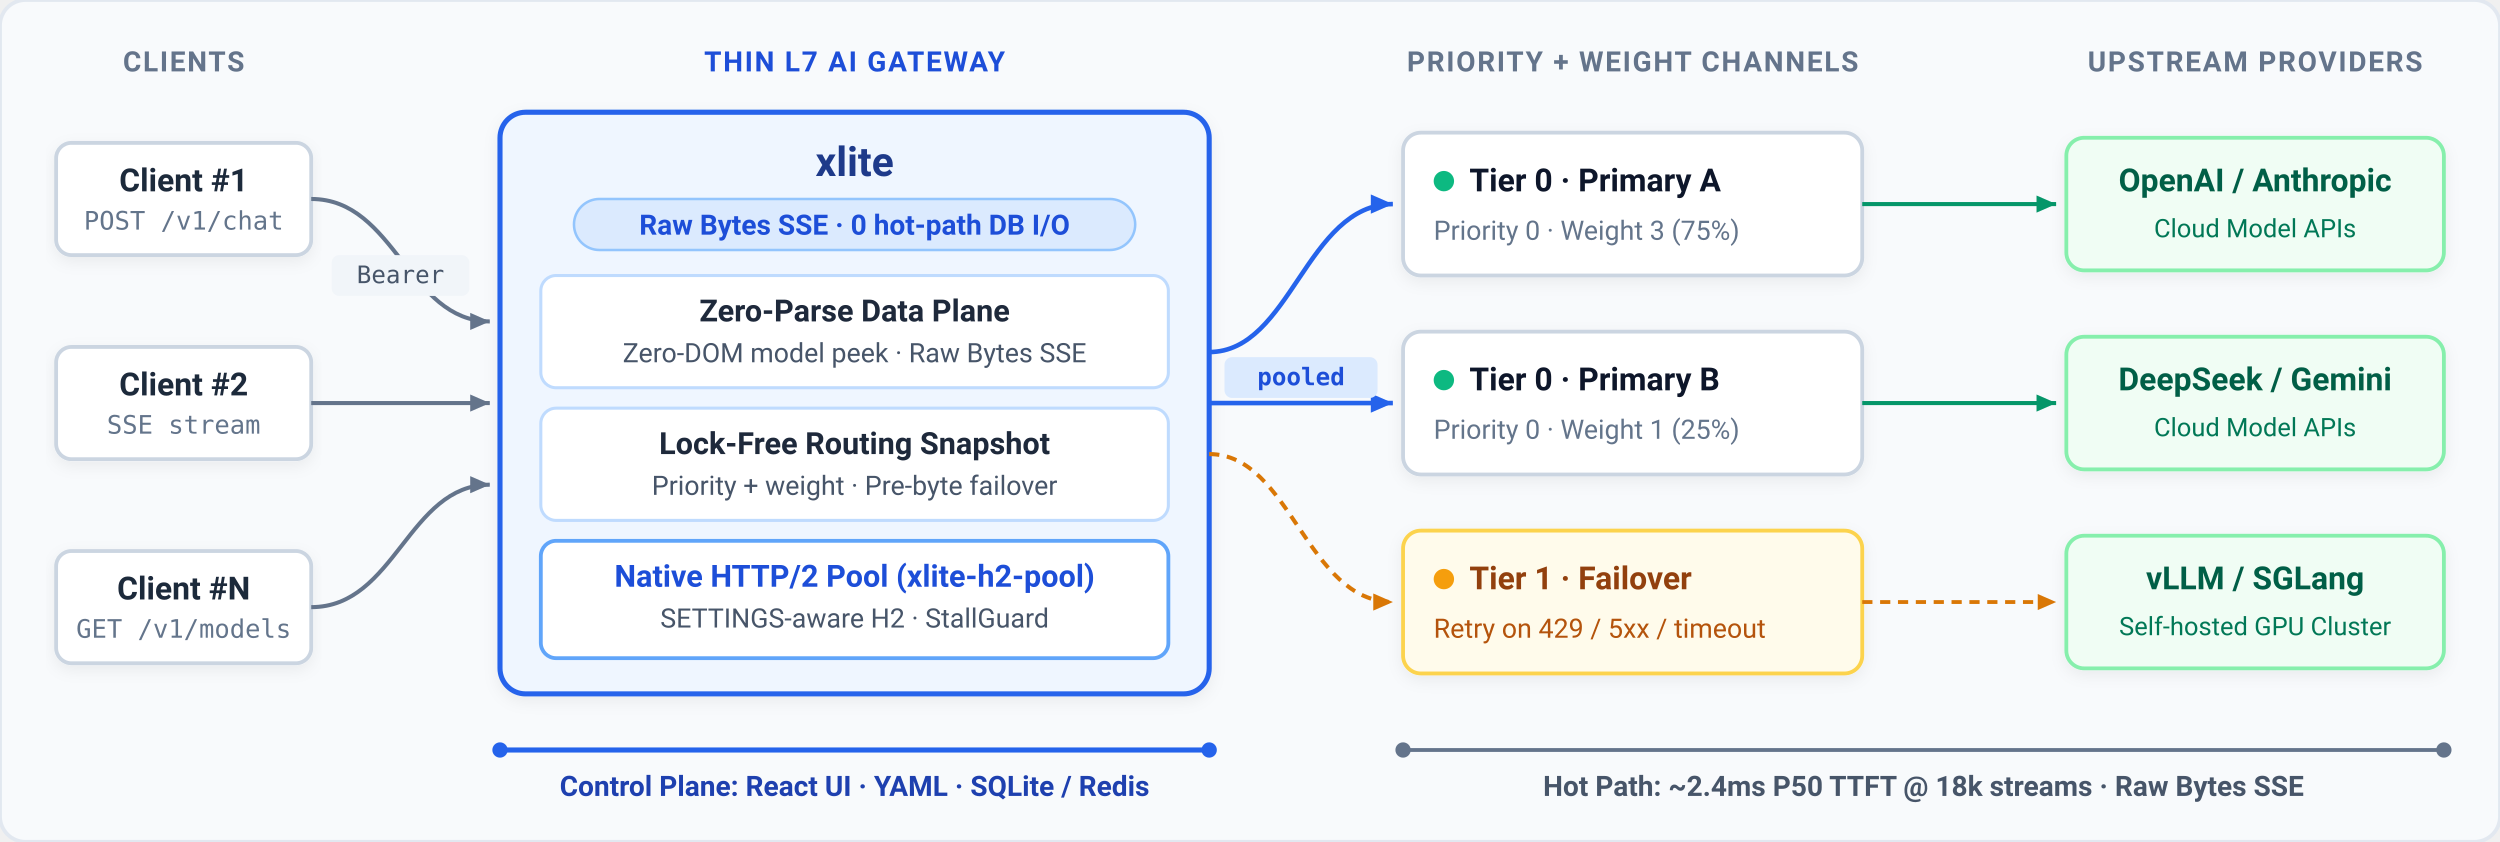
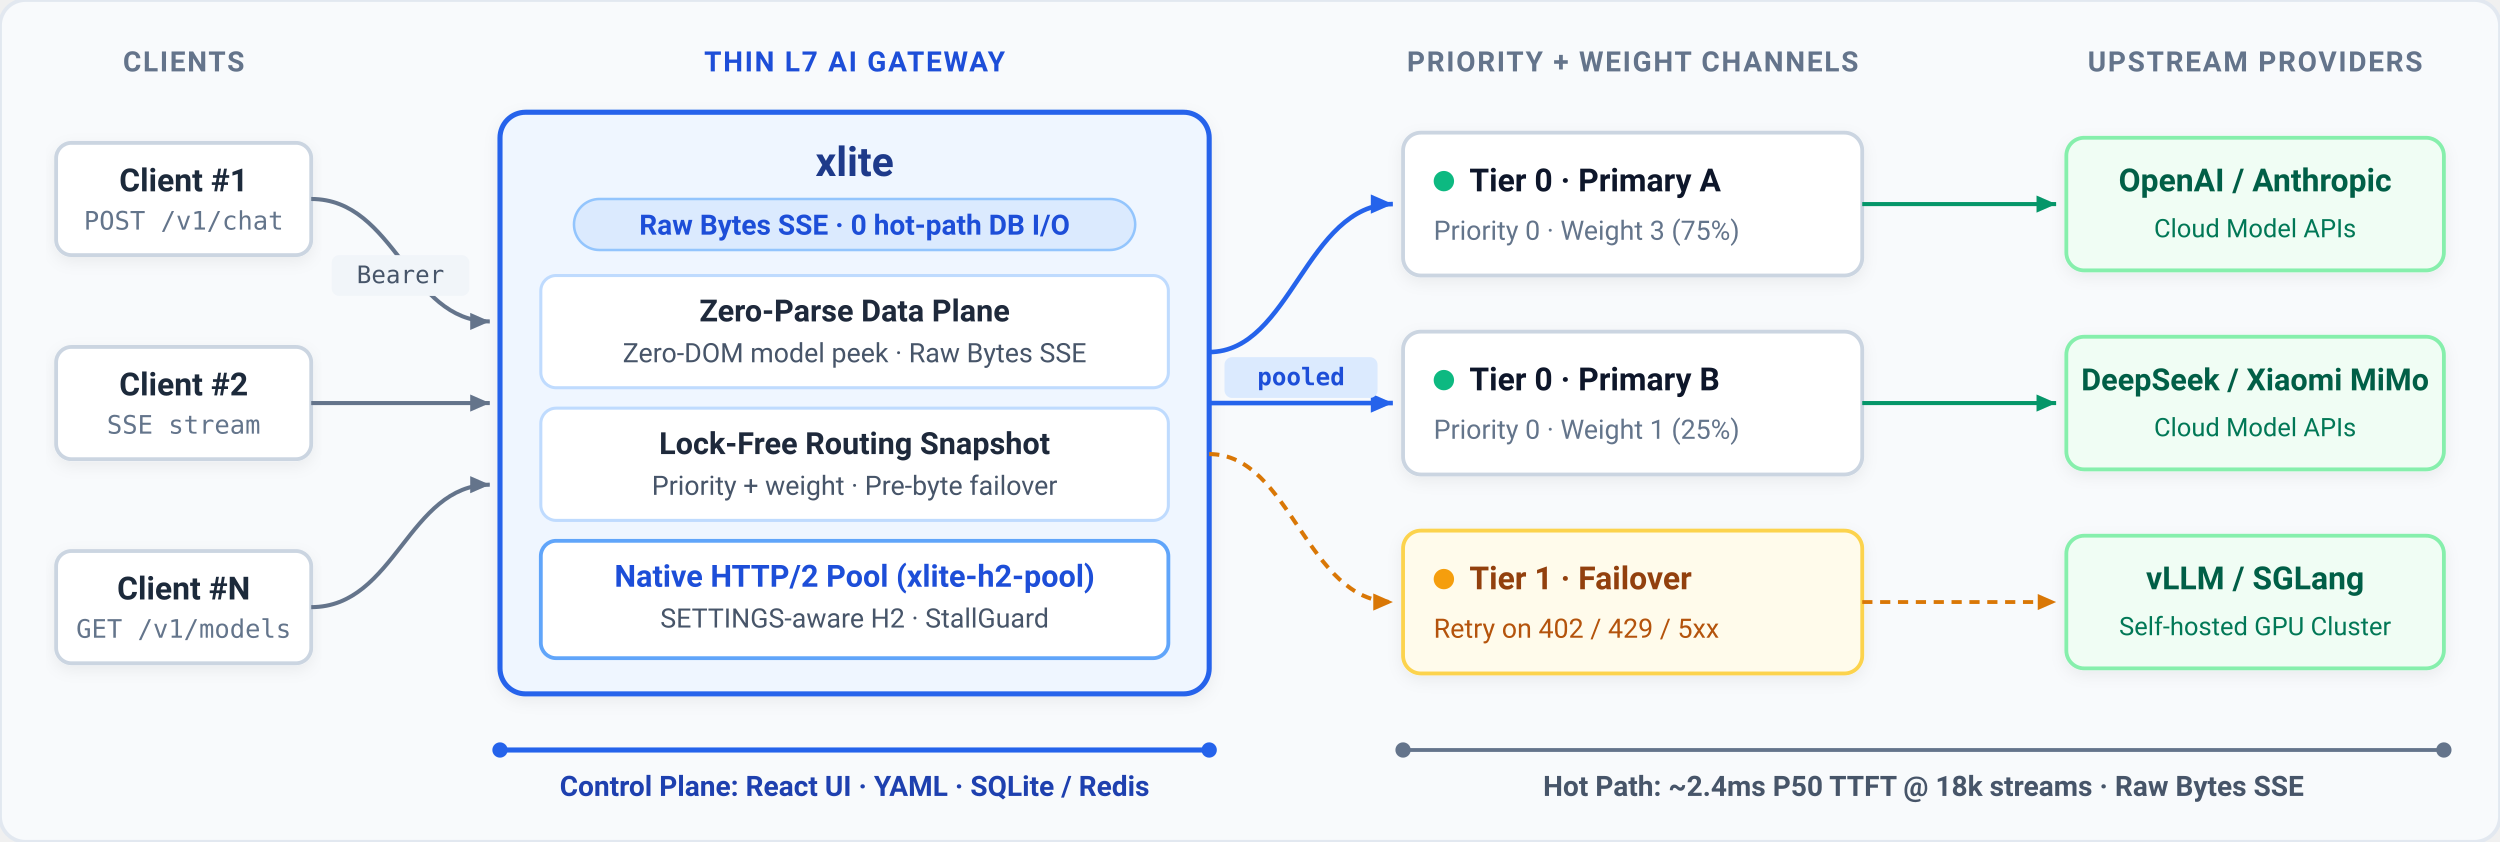
<svg xmlns="http://www.w3.org/2000/svg" viewBox="0 0 980 330" width="100%" height="auto" font-family="-apple-system, BlinkMacSystemFont, 'Segoe UI', Roboto, Helvetica, Arial, sans-serif">
  <defs>
    <marker id="arrow-slate" viewBox="0 0 10 10" refX="8" refY="5" markerWidth="6" markerHeight="6" orient="auto-start-reverse">
      <path d="M 0 1.5 L 8 5 L 0 8.5 z" fill="#64748B" />
    </marker>
    <marker id="arrow-blue" viewBox="0 0 10 10" refX="8" refY="5" markerWidth="6" markerHeight="6" orient="auto-start-reverse">
      <path d="M 0 1.5 L 8 5 L 0 8.5 z" fill="#2563EB" />
    </marker>
    <marker id="arrow-amber" viewBox="0 0 10 10" refX="8" refY="5" markerWidth="6" markerHeight="6" orient="auto-start-reverse">
      <path d="M 0 1.5 L 8 5 L 0 8.5 z" fill="#D97706" />
    </marker>
    <marker id="arrow-emerald" viewBox="0 0 10 10" refX="8" refY="5" markerWidth="6" markerHeight="6" orient="auto-start-reverse">
      <path d="M 0 1.5 L 8 5 L 0 8.5 z" fill="#059669" />
    </marker>
    <filter id="shadow" x="-4%" y="-4%" width="108%" height="112%">
      <feDropShadow dx="0" dy="2" stdDeviation="3" flood-color="#0F172A" flood-opacity="0.06" />
    </filter>
  </defs>
  <rect x="0" y="0" width="980" height="330" rx="10" fill="#F8FAFC" stroke="#E2E8F0" stroke-width="1.5" />
  <g font-size="11" font-weight="600" fill="#64748B" letter-spacing="0.06em" text-anchor="middle">
    <text x="72" y="28">CLIENTS</text>
    <text x="335" y="28" fill="#1D4ED8">THIN L7 AI GATEWAY</text>
    <text x="640" y="28">PRIORITY + WEIGHT CHANNELS</text>
    <text x="884" y="28">UPSTREAM PROVIDERS</text>
  </g>
  <g filter="url(#shadow)">
    <rect x="22" y="56" width="100" height="44" rx="6" fill="#FFFFFF" stroke="#CBD5E1" stroke-width="1.5" />
    <text x="72" y="75" text-anchor="middle" font-size="12.5" font-weight="600" fill="#1E293B">Client #1</text>
    <text x="72" y="90" text-anchor="middle" font-size="10" font-family="ui-monospace, SFMono-Regular, Menlo, monospace" fill="#64748B">POST /v1/chat</text>
    <rect x="22" y="136" width="100" height="44" rx="6" fill="#FFFFFF" stroke="#CBD5E1" stroke-width="1.5" />
    <text x="72" y="155" text-anchor="middle" font-size="12.5" font-weight="600" fill="#1E293B">Client #2</text>
    <text x="72" y="170" text-anchor="middle" font-size="10" font-family="ui-monospace, SFMono-Regular, Menlo, monospace" fill="#64748B">SSE stream</text>
    <rect x="22" y="216" width="100" height="44" rx="6" fill="#FFFFFF" stroke="#CBD5E1" stroke-width="1.5" />
    <text x="72" y="235" text-anchor="middle" font-size="12.5" font-weight="600" fill="#1E293B">Client #N</text>
    <text x="72" y="250" text-anchor="middle" font-size="10" font-family="ui-monospace, SFMono-Regular, Menlo, monospace" fill="#64748B">GET /v1/models</text>
  </g>
  <g fill="none" stroke="#64748B" stroke-width="1.6" marker-end="url(#arrow-slate)">
    <path d="M 122 78 C 155 78, 160 126, 192 126" />
    <path d="M 122 158 L 192 158" />
    <path d="M 122 238 C 155 238, 160 190, 192 190" />
  </g>
  <rect x="130" y="100" width="54" height="16" rx="3" fill="#F1F5F9" />
  <text x="157" y="111" text-anchor="middle" font-size="9.5" font-family="ui-monospace, SFMono-Regular, Menlo, monospace" fill="#475569">Bearer</text>
  <g filter="url(#shadow)">
    <rect x="196" y="44" width="278" height="228" rx="10" fill="#EFF6FF" stroke="#2563EB" stroke-width="2" />
  </g>
  <text x="335" y="69" text-anchor="middle" font-size="16" font-weight="700" fill="#1E3A8A">xlite</text>
  <rect x="225" y="78" width="220" height="20" rx="10" fill="#DBEAFE" stroke="#93C5FD" stroke-width="1" />
  <text x="335" y="92" text-anchor="middle" font-size="11" font-weight="600" fill="#1D4ED8">Raw Bytes SSE · 0 hot-path DB I/O</text>
  <g text-anchor="middle">
    <rect x="212" y="108" width="246" height="44" rx="6" fill="#FFFFFF" stroke="#BFDBFE" stroke-width="1.2" />
    <text x="335" y="126" font-size="12" font-weight="600" fill="#1E293B">Zero-Parse Data Plane</text>
    <text x="335" y="142" font-size="10.5" fill="#475569">Zero-DOM model peek · Raw Bytes SSE</text>
    <rect x="212" y="160" width="246" height="44" rx="6" fill="#FFFFFF" stroke="#BFDBFE" stroke-width="1.2" />
    <text x="335" y="178" font-size="12" font-weight="600" fill="#1E293B">Lock-Free Routing Snapshot</text>
    <text x="335" y="194" font-size="10.5" fill="#475569">Priority + weight · Pre-byte failover</text>
    <rect x="212" y="212" width="246" height="46" rx="6" fill="#FFFFFF" stroke="#60A5FA" stroke-width="1.5" />
    <text x="335" y="230" font-size="12" font-weight="700" fill="#1D4ED8">Native HTTP/2 Pool (xlite-h2-pool)</text>
    <text x="335" y="246" font-size="10.5" fill="#475569">SETTINGS-aware H2 · StallGuard</text>
  </g>
  <g fill="none" stroke="#2563EB" stroke-width="1.8" marker-end="url(#arrow-blue)">
    <path d="M 474 138 C 506 138, 512 80, 546 80" />
    <path d="M 474 158 L 546 158" />
  </g>
  <g fill="none" stroke="#D97706" stroke-width="1.6" stroke-dasharray="4 3" marker-end="url(#arrow-amber)">
    <path d="M 474 178 C 506 178, 512 236, 546 236" />
  </g>
  <rect x="480" y="140" width="60" height="16" rx="3" fill="#DBEAFE" />
  <text x="510" y="151" text-anchor="middle" font-size="9.5" font-weight="600" font-family="ui-monospace, SFMono-Regular, Menlo, monospace" fill="#1D4ED8">pooled</text>
  <g filter="url(#shadow)">
    <rect x="550" y="52" width="180" height="56" rx="7" fill="#FFFFFF" stroke="#CBD5E1" stroke-width="1.5" />
    <circle cx="566" cy="71" r="4" fill="#10B981" />
    <text x="576" y="75" font-size="12.5" font-weight="700" fill="#0F172A">Tier 0 · Primary A</text>
    <text x="562" y="94" font-size="10.5" fill="#64748B">Priority 0 · Weight 3 (75%)</text>
    <rect x="550" y="130" width="180" height="56" rx="7" fill="#FFFFFF" stroke="#CBD5E1" stroke-width="1.5" />
    <circle cx="566" cy="149" r="4" fill="#10B981" />
    <text x="576" y="153" font-size="12.5" font-weight="700" fill="#0F172A">Tier 0 · Primary B</text>
    <text x="562" y="172" font-size="10.5" fill="#64748B">Priority 0 · Weight 1 (25%)</text>
    <rect x="550" y="208" width="180" height="56" rx="7" fill="#FFFBEB" stroke="#FCD34D" stroke-width="1.5" />
    <circle cx="566" cy="227" r="4" fill="#F59E0B" />
    <text x="576" y="231" font-size="12.5" font-weight="700" fill="#92400E">Tier 1 · Failover</text>
-     <text x="562" y="250" font-size="10.5" fill="#B45309">Retry on 429 / 5xx / timeout</text>
+     <text x="562" y="250" font-size="10.5" fill="#B45309">Retry on 402 / 429 / 5xx</text>
  </g>
  <g fill="none" stroke="#059669" stroke-width="1.6" marker-end="url(#arrow-emerald)">
    <path d="M 730 80 L 806 80" />
    <path d="M 730 158 L 806 158" />
  </g>
  <g fill="none" stroke="#D97706" stroke-width="1.5" stroke-dasharray="4 3" marker-end="url(#arrow-amber)">
    <path d="M 730 236 L 806 236" />
  </g>
  <g filter="url(#shadow)">
    <rect x="810" y="54" width="148" height="52" rx="7" fill="#F0FDF4" stroke="#86EFAC" stroke-width="1.5" />
    <text x="884" y="75" text-anchor="middle" font-size="12.5" font-weight="700" fill="#065F46">OpenAI / Anthropic</text>
    <text x="884" y="93" text-anchor="middle" font-size="10" fill="#047857">Cloud Model APIs</text>
    <rect x="810" y="132" width="148" height="52" rx="7" fill="#F0FDF4" stroke="#86EFAC" stroke-width="1.5" />
-     <text x="884" y="153" text-anchor="middle" font-size="12.5" font-weight="700" fill="#065F46">DeepSeek / Gemini</text>
+     <text x="884" y="153" text-anchor="middle" font-size="12" font-weight="700" fill="#065F46">DeepSeek / Xiaomi MiMo</text>
    <text x="884" y="171" text-anchor="middle" font-size="10" fill="#047857">Cloud Model APIs</text>
    <rect x="810" y="210" width="148" height="52" rx="7" fill="#F0FDF4" stroke="#86EFAC" stroke-width="1.5" />
    <text x="884" y="231" text-anchor="middle" font-size="12.5" font-weight="700" fill="#065F46">vLLM / SGLang</text>
    <text x="884" y="249" text-anchor="middle" font-size="10" fill="#047857">Self-hosted GPU Cluster</text>
  </g>
  <g>
    <line x1="196" y1="294" x2="474" y2="294" stroke="#2563EB" stroke-width="2" />
    <circle cx="196" cy="294" r="3" fill="#2563EB" />
    <circle cx="474" cy="294" r="3" fill="#2563EB" />
    <text x="335" y="312" text-anchor="middle" font-size="11" font-weight="600" fill="#1E40AF">Control Plane: React UI · YAML · SQLite / Redis</text>
    <line x1="550" y1="294" x2="958" y2="294" stroke="#64748B" stroke-width="1.5" />
    <circle cx="550" cy="294" r="3" fill="#64748B" />
    <circle cx="958" cy="294" r="3" fill="#64748B" />
    <text x="754" y="312" text-anchor="middle" font-size="11" font-weight="600" fill="#475569">Hot Path: ~2.4ms P50 TTFT @ 18k streams · Raw Bytes SSE</text>
  </g>
</svg>
